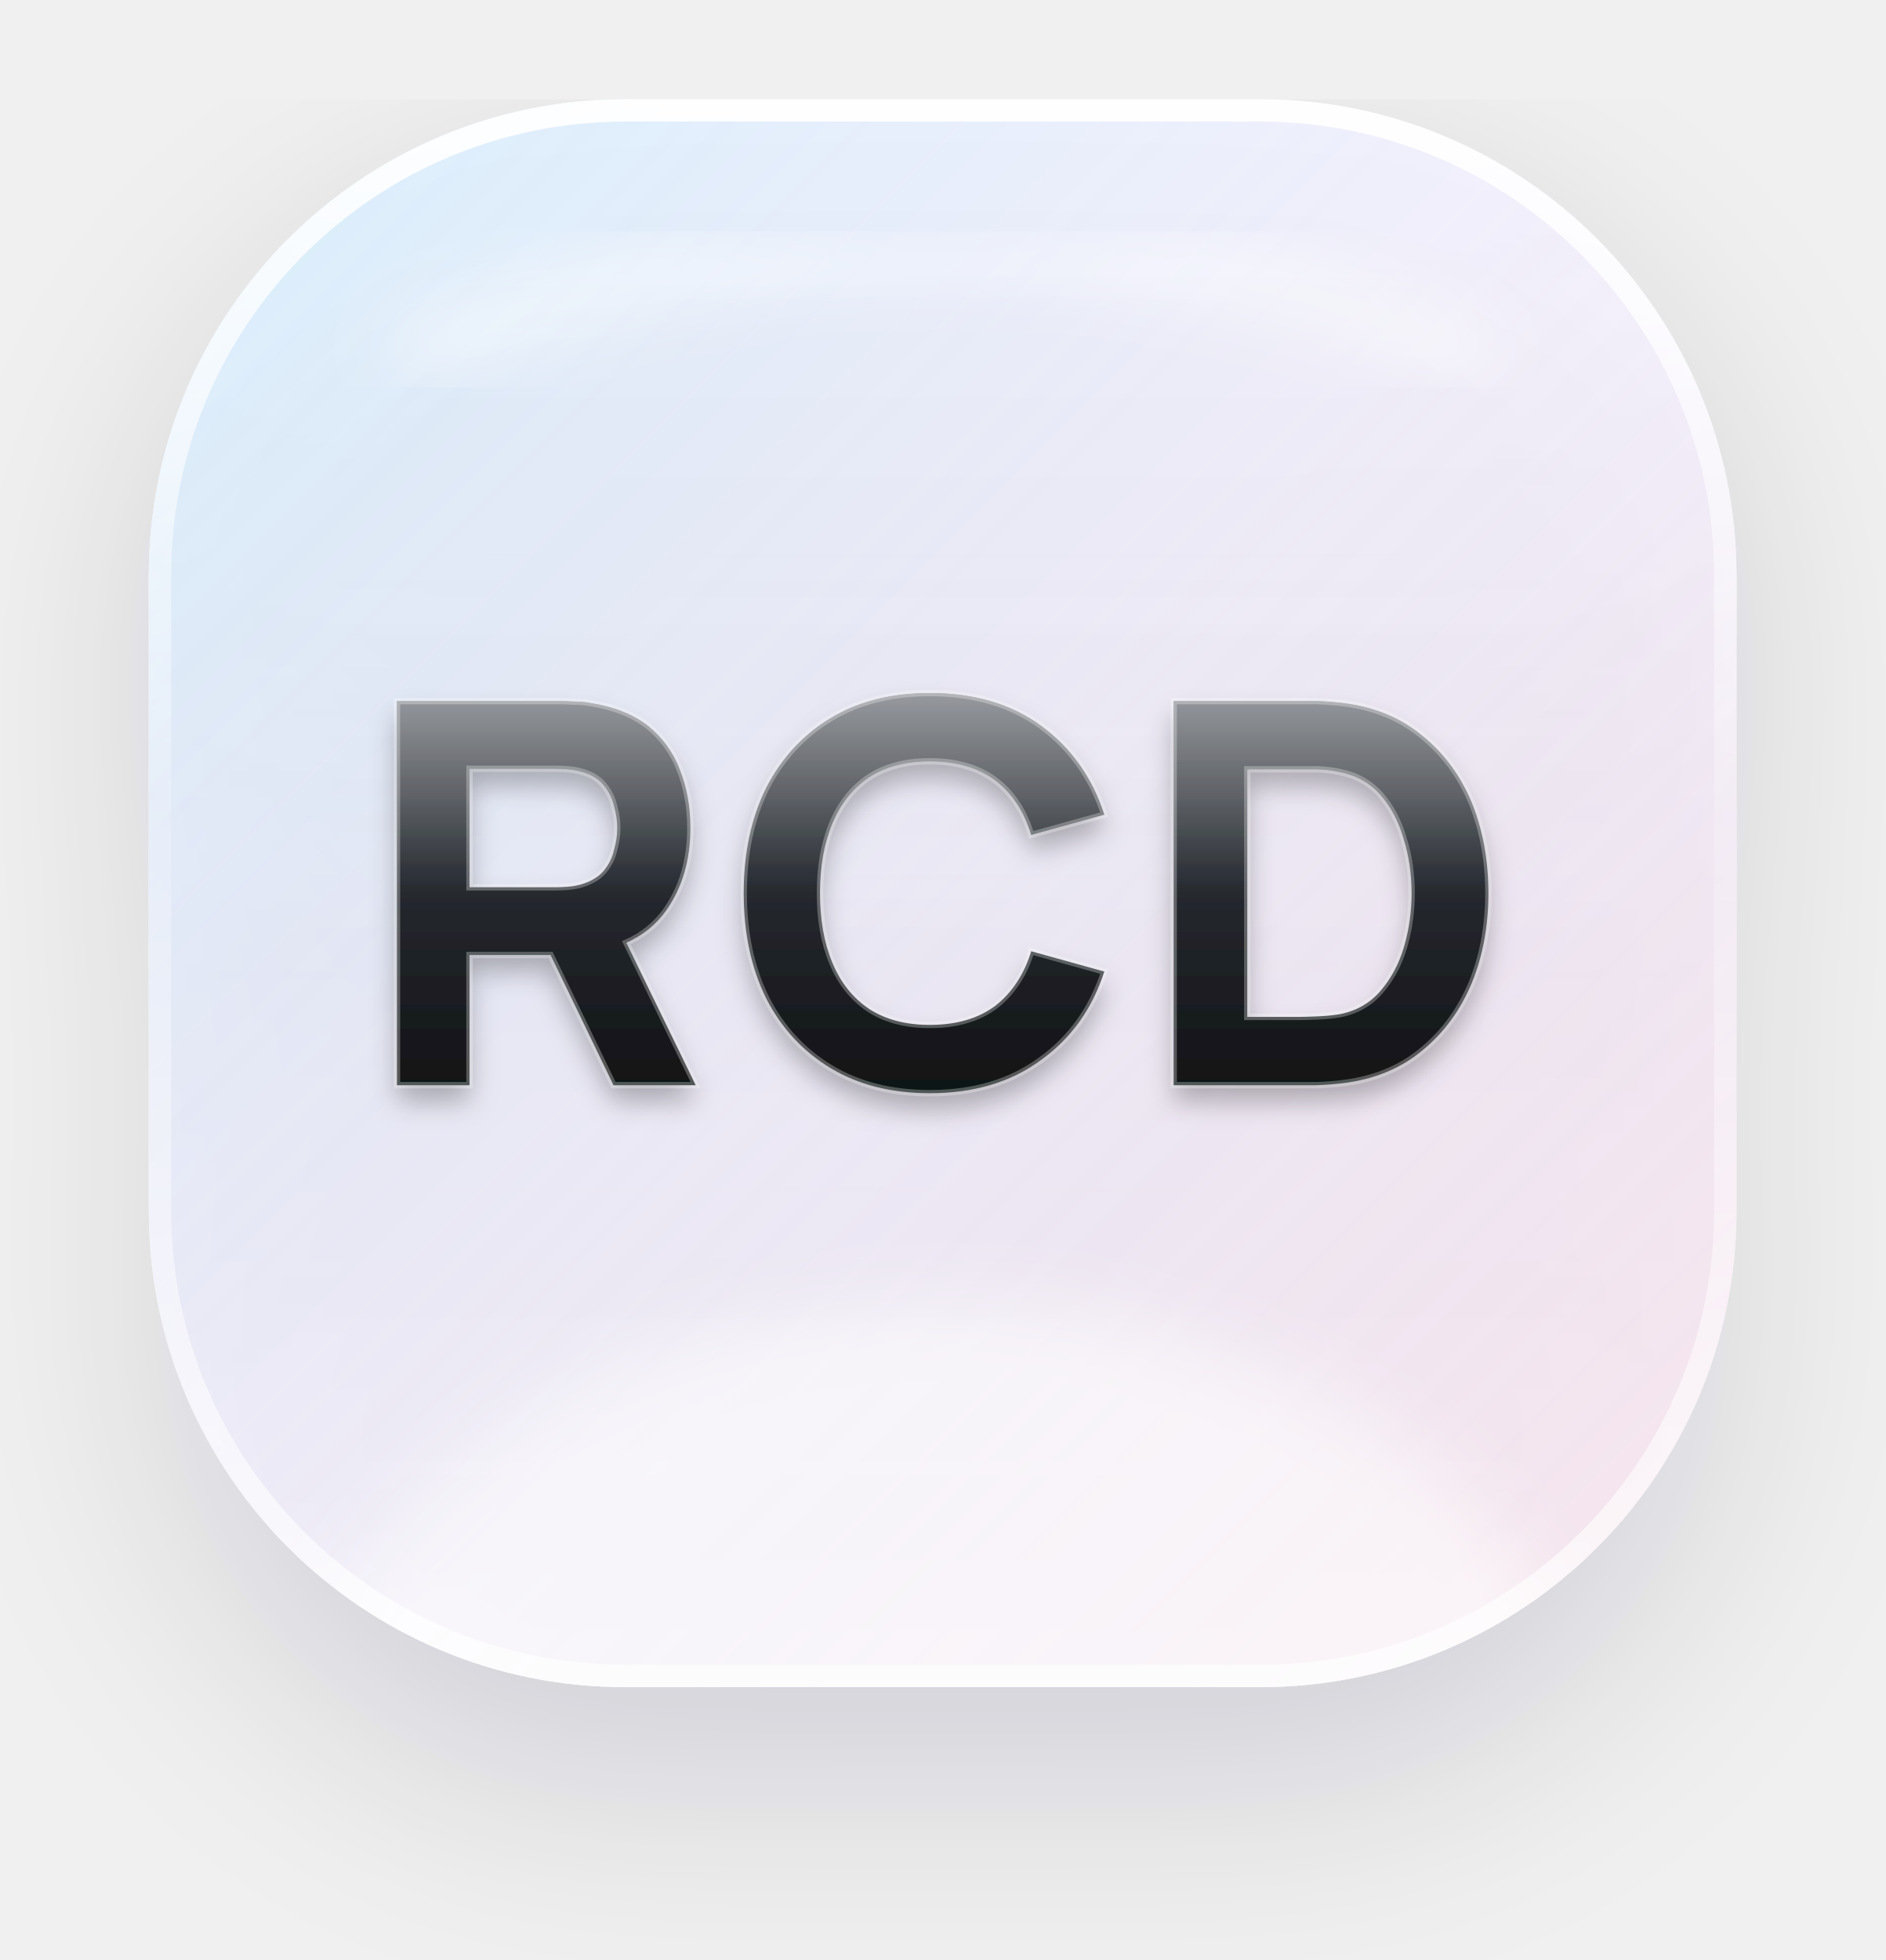
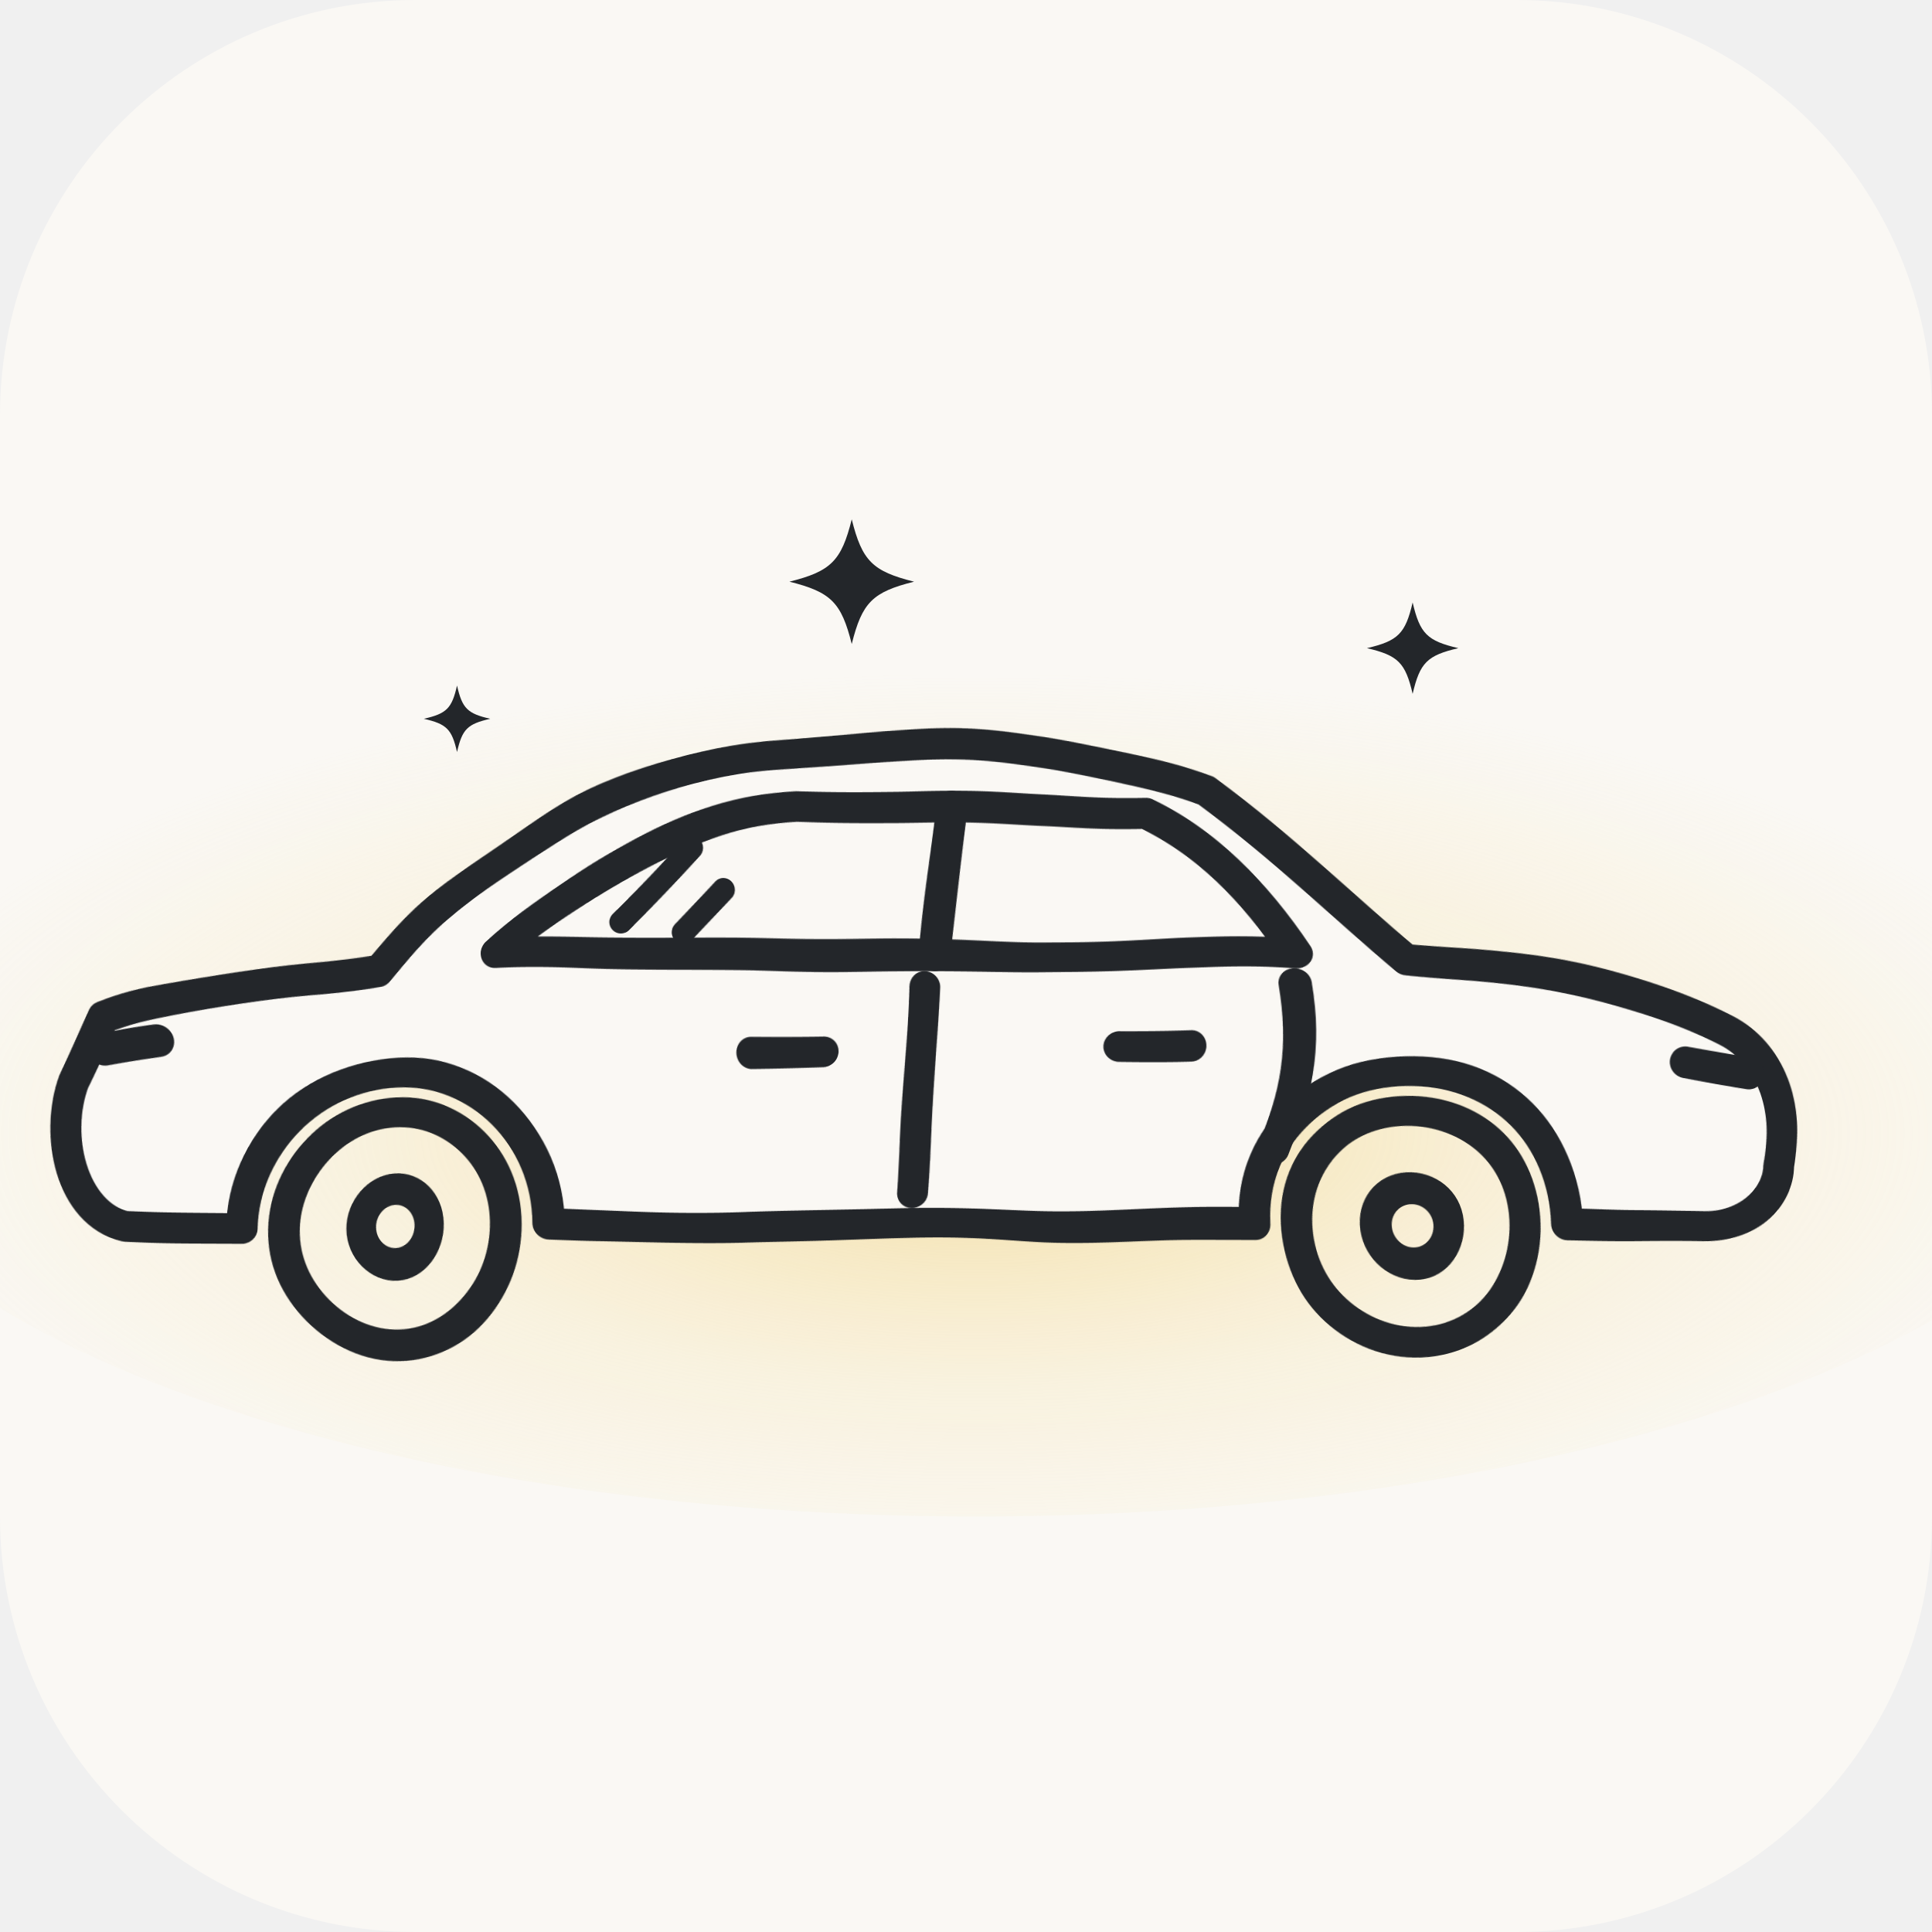
- <svg xmlns="http://www.w3.org/2000/svg" viewBox="-12 -8 152 158" class="logo" role="img" aria-label="RichCarsDetailing">
+ <svg xmlns="http://www.w3.org/2000/svg" viewBox="14 0 186 186">
+   <rect x="14" width="186" height="186" rx="40" fill="#faf8f4" />
  <defs>
-     <linearGradient id="rcdf-cap" x1="0" y1="0" x2="0" y2="1">
-       <stop offset="0" stop-color="#fff" stop-opacity="0.82" />
-       <stop offset=".55" stop-color="#fff" stop-opacity="0.42" />
-       <stop offset="1" stop-color="#fff" stop-opacity="0.62" />
-     </linearGradient>
-     <linearGradient id="rcdf-tint" x1="0" y1="0" x2="1" y2="1">
-       <stop offset="0" stop-color="#7fd3ff" stop-opacity=".30" />
-       <stop offset=".5" stop-color="#c9b8ff" stop-opacity=".16" />
-       <stop offset="1" stop-color="#ffb3d1" stop-opacity=".26" />
-     </linearGradient>
-     <linearGradient id="rcdf-rim" x1="0" y1="0" x2="0" y2="1">
-       <stop offset="0" stop-color="#fff" stop-opacity=".95" />
-       <stop offset=".45" stop-color="#fff" stop-opacity=".18" />
-       <stop offset="1" stop-color="#fff" stop-opacity=".7" />
-     </linearGradient>
-     <linearGradient id="rcdf-ink" x1="0" y1="0" x2="0" y2="1">
-       <stop offset="0" stop-color="#3b4048" />
-       <stop offset="1" stop-color="#101215" />
-     </linearGradient>
-     <linearGradient id="rcdf-spec" x1="0" y1="0" x2="0" y2="1">
-       <stop offset="0" stop-color="#fff" stop-opacity=".85" />
-       <stop offset=".42" stop-color="#fff" stop-opacity=".12" />
-       <stop offset=".5" stop-color="#fff" stop-opacity="0" />
-     </linearGradient>
-     <linearGradient id="rcdf-sheen" x1="0" y1="0" x2="1" y2="0">
-       <stop offset="0" stop-color="#fff" stop-opacity="0" />
-       <stop offset=".5" stop-color="#fff" stop-opacity=".75" />
-       <stop offset="1" stop-color="#fff" stop-opacity="0" />
-     </linearGradient>
-     <filter id="rcdf-shadow" x="-20%" y="-30%" width="140%" height="170%">
-       <feDropShadow dx="0" dy="8" stdDeviation="9" flood-color="#1b2230" flood-opacity="0.22" />
+     <radialGradient id="fv-aura" cx="50%" cy="58%" r="50%">
+       <stop offset="0" stop-color="#f0cd6e" stop-opacity=".62" />
+       <stop offset=".55" stop-color="#f5e0a2" stop-opacity=".26" />
+       <stop offset="1" stop-color="#f5e0a2" stop-opacity="0" />
+     </radialGradient>
+     <filter id="fv-hand" x="-5%" y="-5%" width="110%" height="110%">
+       <feTurbulence type="fractalNoise" baseFrequency="0.035" numOctaves="2" seed="4" />
+       <feDisplacementMap in="SourceGraphic" scale="2" />
    </filter>
-     <filter id="rcdf-soft" x="-10%" y="-10%" width="120%" height="140%">
-       <feGaussianBlur stdDeviation="3" />
-     </filter>
-     <filter id="rcdf-lift" x="-10%" y="-20%" width="120%" height="150%">
-       <feDropShadow dx="0" dy="3" stdDeviation="2.5" flood-color="#000" flood-opacity=".28" />
-     </filter>
-     <clipPath id="rcdf-clip">
-       <rect x="0" y="0" width="128.0" height="128" rx="38.4" />
-     </clipPath>
  </defs>
-   <g filter="url(#rcdf-shadow)">
-     <rect x="0" y="0" width="128.0" height="128" rx="38.4" fill="url(#rcdf-cap)" />
-   </g>
-   <rect x="0" y="0" width="128.0" height="128" rx="38.4" fill="url(#rcdf-tint)" />
-   <g clip-path="url(#rcdf-clip)">
-     <ellipse cx="64.0" cy="138" rx="53.8" ry="41.0" fill="#fff" opacity="0.55" filter="url(#rcdf-soft)" />
-     <rect class="logo__sheen" x="-64.0" y="-10" width="44.8" height="148" fill="url(#rcdf-sheen)" opacity=".0" transform="skewX(-18)" />
-   </g>
-   <rect x=".9" y=".9" width="126.2" height="126.2" rx="37.5" fill="none" stroke="url(#rcdf-rim)" stroke-width="1.8" />
-   <path d="M21.1 20.5 Q64.0 2.6 106.9 20.5" fill="none" stroke="#fff" stroke-opacity=".9" stroke-width="3" stroke-linecap="round" filter="url(#rcdf-soft)" />
-   <g transform="translate(0.22 36.47) scale(0.4301)">
-     <g filter="url(#rcdf-lift)">
-       <path d="M46 100V28H76.4Q77.5 28 79.2 28.1Q81 28.1 82.4 28.4Q88.8 29.4 93 32.6Q97.1 35.9 99 40.8Q101 45.8 101 51.8Q101 60.8 96.5 67.2Q93.7 71.2 89 73.3L102 100H86.6L74.8 75.6H59.6V100ZM59.6 62.9H75.8Q76.8 62.9 78.1 62.8Q79.3 62.7 80.4 62.4Q83.2 61.6 84.7 59.9Q86.2 58.1 86.7 55.9Q87.3 53.8 87.3 51.8Q87.3 49.8 86.7 47.7Q86.2 45.5 84.7 43.7Q83.2 41.9 80.4 41.2Q79.3 40.9 78.1 40.8Q76.8 40.7 75.8 40.7H59.6Z M145.9 101.5Q135.1 101.5 127.3 96.8Q119.5 92.1 115.2 83.7Q111 75.2 111 64Q111 52.8 115.2 44.3Q119.5 35.9 127.3 31.2Q135.1 26.5 145.9 26.5Q158.3 26.5 166.7 32.6Q175.2 38.8 178.6 49.3L164.9 53.1Q162.9 46.5 158.2 42.9Q153.4 39.3 145.9 39.3Q139.1 39.3 134.5 42.3Q129.9 45.4 127.6 51Q125.3 56.5 125.3 64Q125.3 71.5 127.6 77Q129.9 82.6 134.5 85.7Q139.1 88.7 145.9 88.7Q153.4 88.7 158.2 85.1Q162.9 81.4 164.9 74.9L178.6 78.7Q175.2 89.2 166.7 95.3Q158.3 101.5 145.9 101.5Z M191.6 100V28H214.9Q215.8 28 218.4 28Q221.1 28.1 223.5 28.4Q232.2 29.5 238.2 34.5Q244.3 39.4 247.5 47.1Q250.6 54.8 250.6 64Q250.6 73.2 247.5 80.8Q244.3 88.5 238.2 93.5Q232.2 98.5 223.5 99.6Q221.1 99.9 218.4 100Q215.8 100 214.9 100ZM205.4 87.2H214.9Q216.3 87.2 218.6 87.1Q220.9 87 222.7 86.7Q227.4 85.8 230.4 82.3Q233.4 78.8 234.8 74Q236.2 69.2 236.2 64Q236.2 58.6 234.7 53.8Q233.3 48.9 230.3 45.5Q227.3 42.2 222.7 41.3Q220.9 40.9 218.6 40.8Q216.3 40.8 214.9 40.8H205.4Z" fill="url(#rcdf-ink)" />
+   <g transform="translate(0 38) scale(1)">
+     <ellipse cx="108" cy="64" rx="112" ry="44" fill="url(#fv-aura)" />
+     <g fill="none" stroke="#23262a" stroke-width="3" stroke-linecap="round" stroke-linejoin="round" filter="url(#fv-hand)">
+       <path pathLength="1" fill="#faf8f4" d="M26 80c-5-1-7-9-5-14l3-6c8-3 17-4 26-5 10-10 22-18 38-20 18-2 32-1 42 3 8 6 13 11 19 16 12 1 23 3 31 7 4 2 6 7 5 13 0 3-3 6-7 6h-13a15 15 0 0 0-30 0H67a15 15 0 0 0-30 0Z" />
+       <path pathLength="1" d="M62 54c9-8 19-13 29-14h33c6 3 11 8 15 14Z" />
+       <path pathLength="1" d="M106 40l-2 14M103 57l-1 20M139 57c1 6 0 11-2 16M86 63h7M122 63h7M176 64l6 1M24 63l5-1" />
+       <path pathLength="1" d="M41 80a11 11 0 1 0 22 0a11 11 0 1 0-22 0M48.5 80a3.5 3.5 0 1 0 7 0a3.5 3.5 0 1 0-7 0M139 80a11 11 0 1 0 22 0a11 11 0 1 0-22 0M146.5 80a3.5 3.5 0 1 0 7 0a3.5 3.5 0 1 0-7 0" />
+       <path pathLength="1" stroke-width="2.2" d="M74 51l7-7M80 52l4-4" />
    </g>
-     <path d="M46 100V28H76.4Q77.5 28 79.2 28.1Q81 28.1 82.4 28.4Q88.8 29.4 93 32.6Q97.1 35.9 99 40.8Q101 45.8 101 51.8Q101 60.8 96.5 67.2Q93.7 71.2 89 73.3L102 100H86.6L74.8 75.6H59.6V100ZM59.6 62.9H75.8Q76.8 62.9 78.1 62.8Q79.3 62.7 80.4 62.4Q83.2 61.6 84.7 59.9Q86.2 58.1 86.7 55.9Q87.3 53.8 87.3 51.8Q87.3 49.8 86.7 47.7Q86.2 45.5 84.7 43.7Q83.2 41.9 80.4 41.2Q79.3 40.9 78.1 40.8Q76.8 40.7 75.8 40.7H59.6Z M145.9 101.5Q135.1 101.5 127.3 96.8Q119.5 92.1 115.2 83.7Q111 75.2 111 64Q111 52.8 115.2 44.3Q119.5 35.9 127.3 31.2Q135.1 26.5 145.9 26.5Q158.3 26.5 166.7 32.6Q175.2 38.8 178.6 49.3L164.9 53.1Q162.9 46.5 158.2 42.9Q153.4 39.3 145.9 39.3Q139.1 39.3 134.5 42.3Q129.9 45.4 127.6 51Q125.3 56.5 125.3 64Q125.3 71.5 127.6 77Q129.9 82.6 134.5 85.7Q139.1 88.7 145.9 88.7Q153.4 88.7 158.2 85.1Q162.9 81.4 164.9 74.9L178.6 78.7Q175.2 89.2 166.7 95.3Q158.3 101.5 145.9 101.5Z M191.6 100V28H214.9Q215.8 28 218.4 28Q221.1 28.1 223.5 28.4Q232.2 29.5 238.2 34.5Q244.3 39.4 247.5 47.1Q250.6 54.8 250.6 64Q250.6 73.2 247.5 80.8Q244.3 88.5 238.2 93.5Q232.2 98.5 223.5 99.6Q221.1 99.9 218.4 100Q215.8 100 214.9 100ZM205.4 87.2H214.9Q216.3 87.2 218.6 87.1Q220.9 87 222.7 86.7Q227.4 85.8 230.4 82.3Q233.4 78.8 234.8 74Q236.2 69.2 236.2 64Q236.2 58.6 234.7 53.8Q233.3 48.9 230.3 45.5Q227.3 42.2 222.7 41.3Q220.9 40.9 218.6 40.8Q216.3 40.8 214.9 40.8H205.4Z" fill="url(#rcdf-spec)" opacity=".55" />
-     <path d="M46 100V28H76.4Q77.5 28 79.2 28.1Q81 28.1 82.4 28.4Q88.8 29.4 93 32.6Q97.1 35.9 99 40.8Q101 45.8 101 51.8Q101 60.8 96.5 67.2Q93.7 71.2 89 73.3L102 100H86.6L74.8 75.6H59.6V100ZM59.6 62.9H75.8Q76.8 62.9 78.1 62.8Q79.3 62.7 80.4 62.4Q83.2 61.6 84.7 59.9Q86.2 58.1 86.7 55.9Q87.3 53.8 87.3 51.8Q87.3 49.8 86.7 47.7Q86.2 45.5 84.7 43.7Q83.2 41.9 80.4 41.2Q79.3 40.9 78.1 40.8Q76.8 40.7 75.8 40.7H59.6Z M145.9 101.5Q135.1 101.5 127.3 96.8Q119.5 92.1 115.2 83.7Q111 75.2 111 64Q111 52.8 115.2 44.3Q119.5 35.9 127.3 31.2Q135.1 26.5 145.9 26.5Q158.3 26.5 166.7 32.6Q175.2 38.8 178.6 49.3L164.9 53.1Q162.9 46.5 158.2 42.9Q153.4 39.3 145.9 39.3Q139.1 39.3 134.5 42.3Q129.9 45.4 127.6 51Q125.3 56.5 125.3 64Q125.3 71.5 127.6 77Q129.9 82.6 134.5 85.7Q139.1 88.7 145.9 88.7Q153.4 88.7 158.2 85.1Q162.9 81.4 164.9 74.9L178.6 78.7Q175.2 89.2 166.7 95.3Q158.3 101.5 145.9 101.5Z M191.6 100V28H214.9Q215.8 28 218.4 28Q221.1 28.1 223.5 28.4Q232.2 29.5 238.2 34.5Q244.3 39.4 247.5 47.1Q250.6 54.8 250.6 64Q250.6 73.2 247.5 80.8Q244.3 88.5 238.2 93.5Q232.2 98.5 223.5 99.6Q221.1 99.9 218.4 100Q215.8 100 214.9 100ZM205.4 87.2H214.9Q216.3 87.2 218.6 87.1Q220.9 87 222.7 86.7Q227.4 85.8 230.4 82.3Q233.4 78.8 234.8 74Q236.2 69.2 236.2 64Q236.2 58.6 234.7 53.8Q233.3 48.9 230.3 45.5Q227.3 42.2 222.7 41.3Q220.9 40.9 218.6 40.8Q216.3 40.8 214.9 40.8H205.4Z" fill="none" stroke="#fff" stroke-opacity="0.28" stroke-width="1.2" />
+     <g fill="#23262a">
+       <path d="M96 12c1 4 2 5 6 6-4 1-5 2-6 6-1-4-2-5-6-6 4-1 5-2 6-6Z" />
+       <path d="M150 20c.7 3 1.4 3.7 4.4 4.4-3 .7-3.7 1.4-4.4 4.4-.7-3-1.4-3.7-4.4-4.4 3-.7 3.7-1.4 4.4-4.4Z" />
+       <path d="M58 28c.5 2.2 1 2.7 3.2 3.2-2.2.5-2.7 1-3.2 3.2-.5-2.2-1-2.7-3.2-3.2 2.2-.5 2.7-1 3.2-3.2Z" />
+     </g>
  </g>
</svg>
